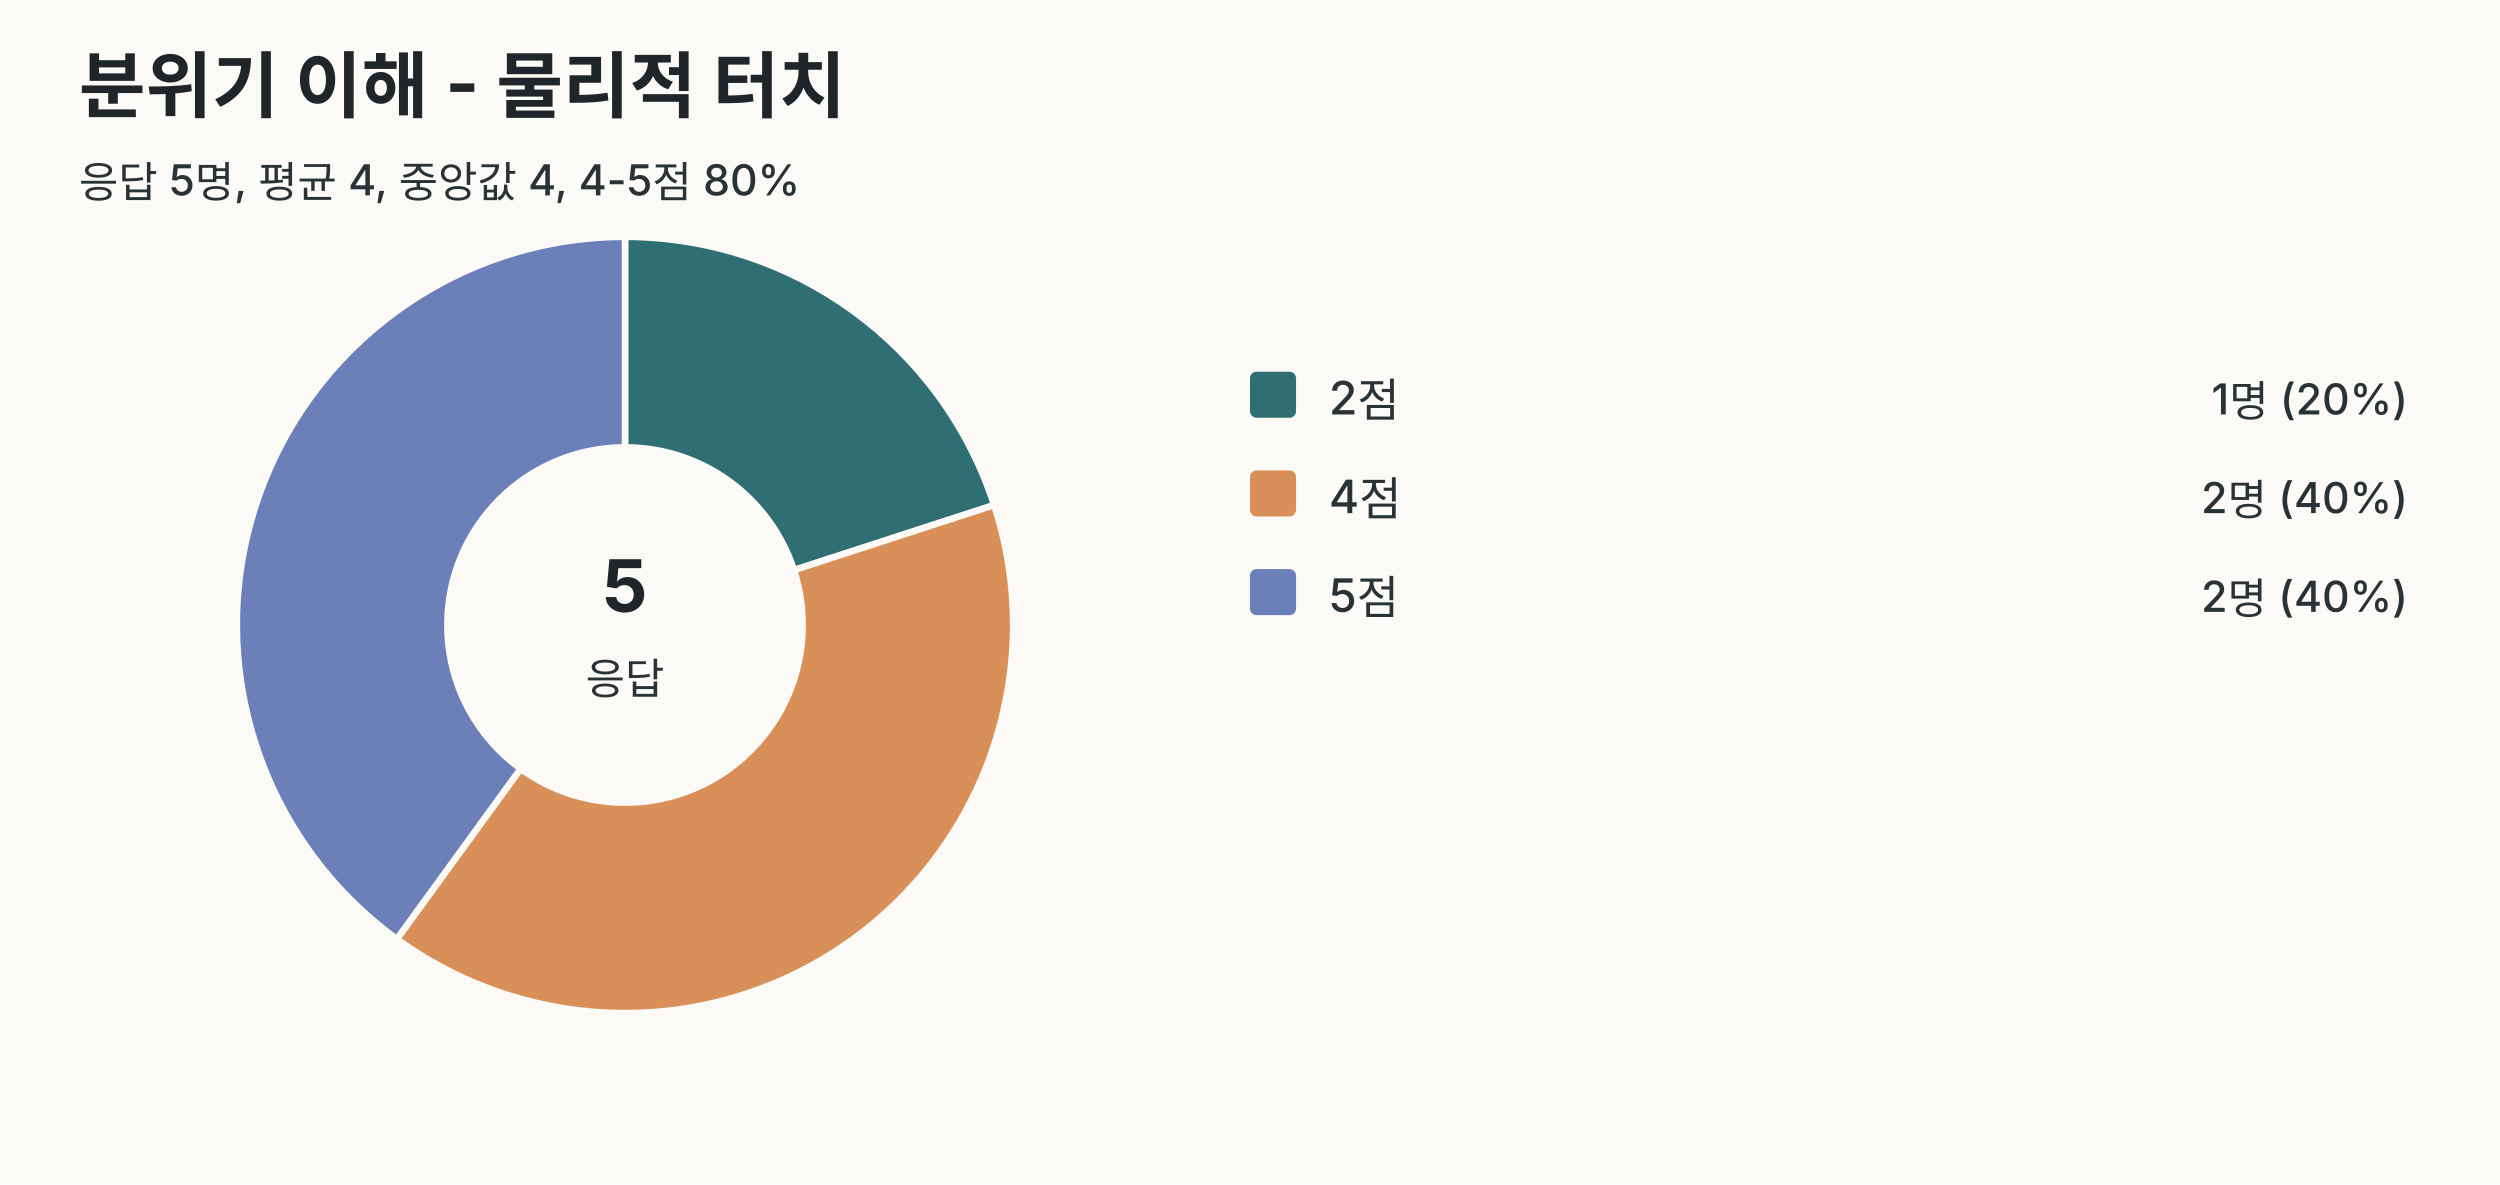
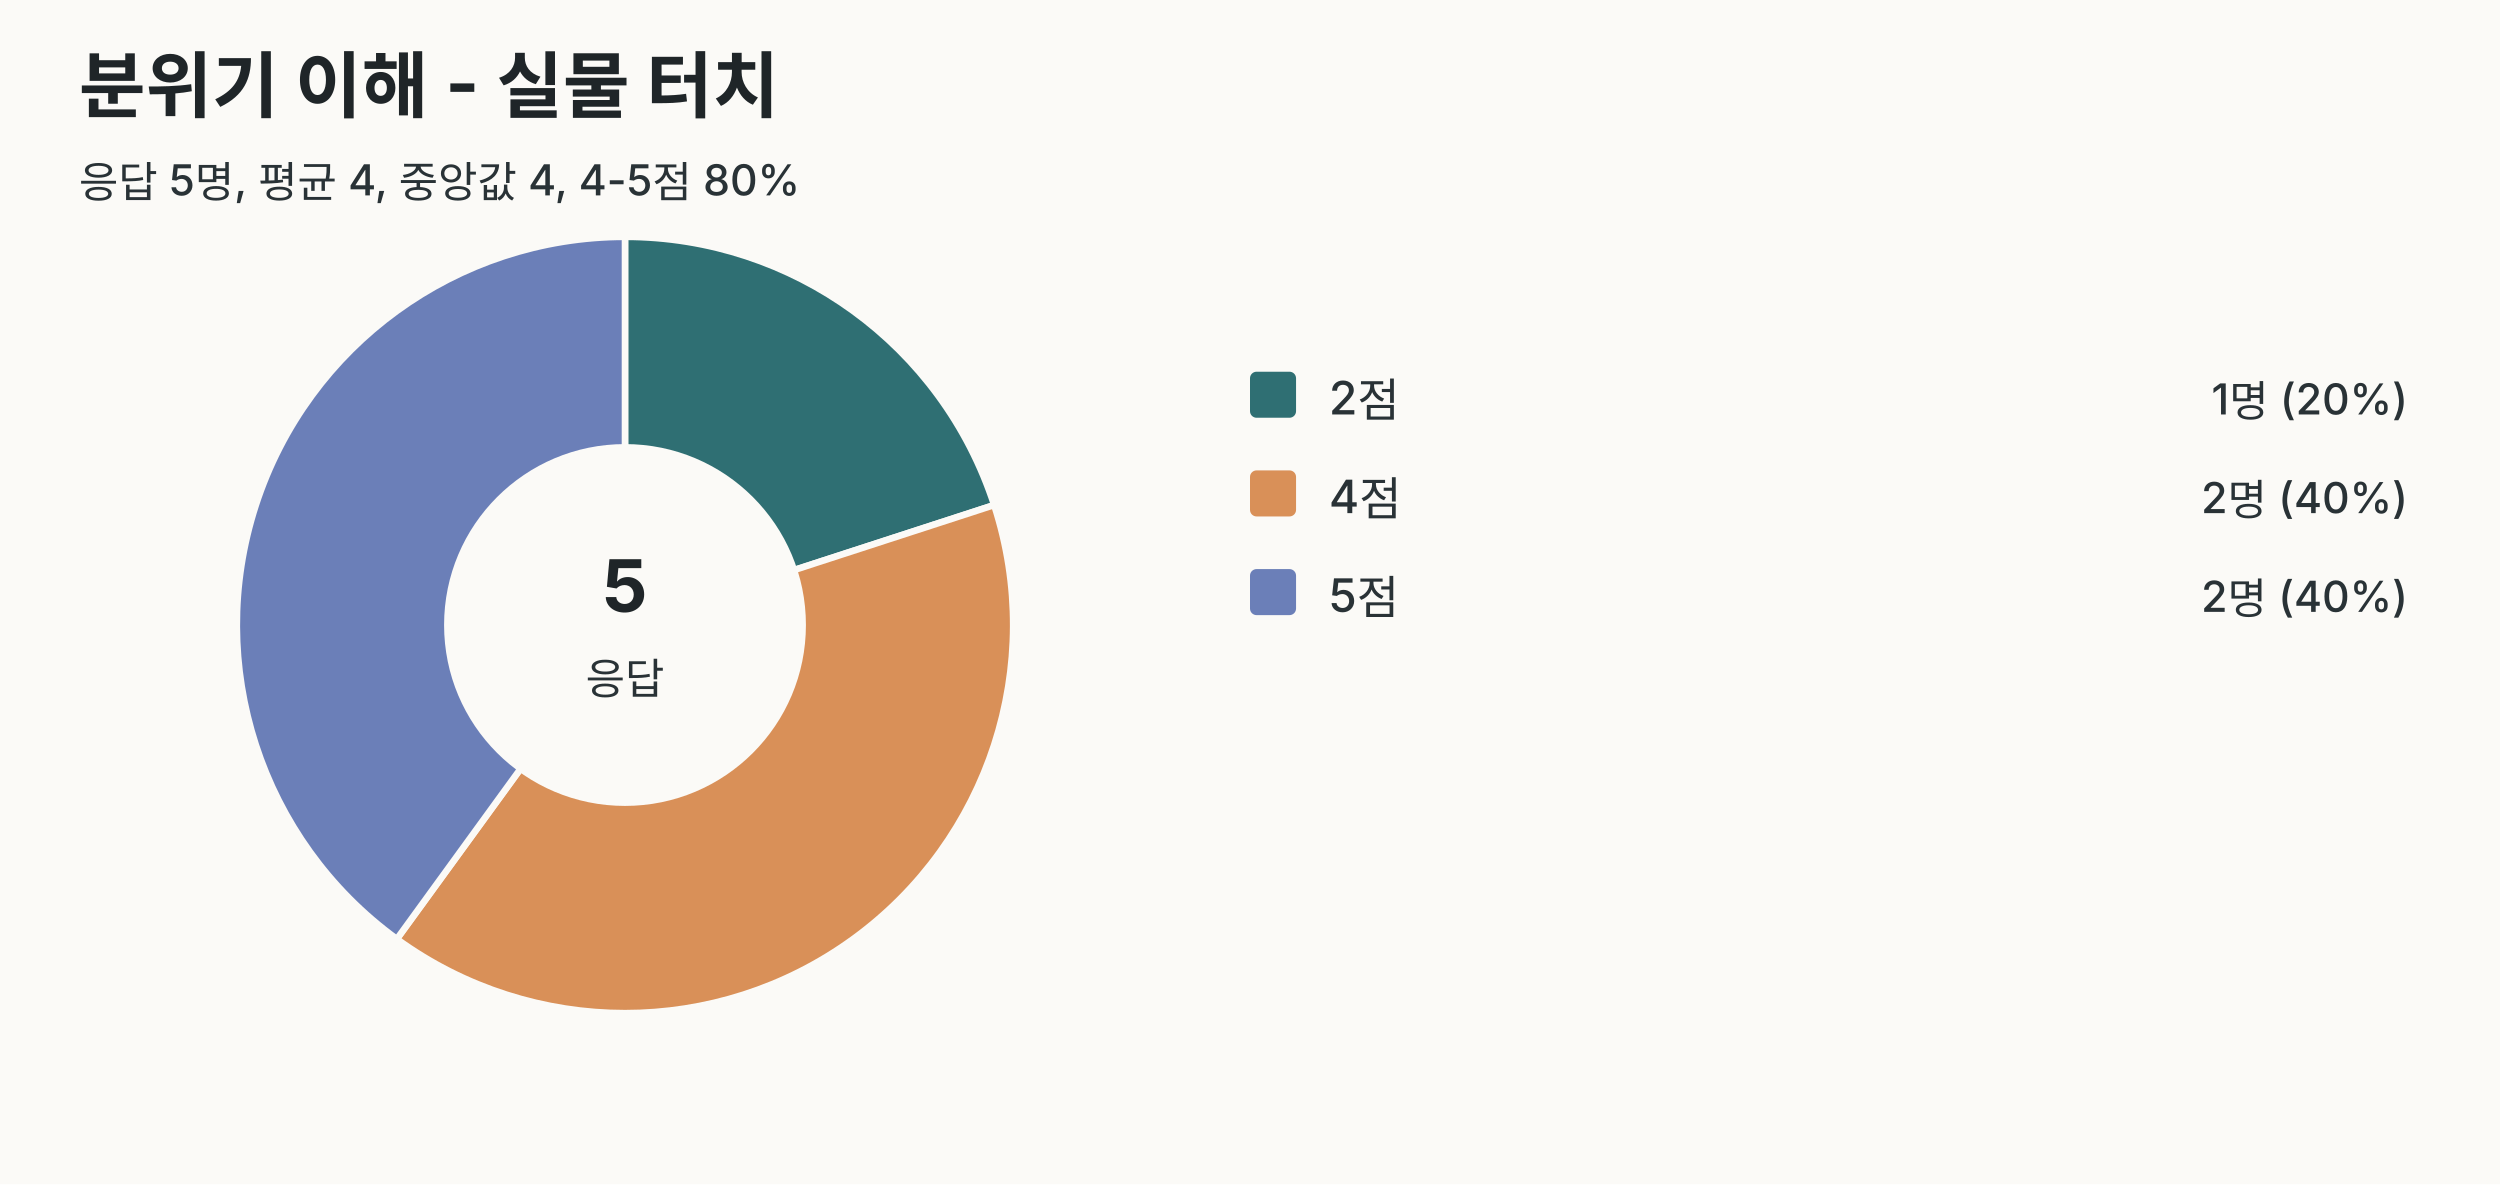
<svg xmlns="http://www.w3.org/2000/svg" width="760" height="360" viewBox="0 0 760 360">
  <style>
    .bg { fill: #fbfaf7; }
    .title { font: 700 22px -apple-system, BlinkMacSystemFont, "Segoe UI", sans-serif; fill: #1f2528; }
    .label { font: 500 14px -apple-system, BlinkMacSystemFont, "Segoe UI", sans-serif; fill: #293236; }
    .value, .legend { font: 500 13px -apple-system, BlinkMacSystemFont, "Segoe UI", sans-serif; fill: #293236; }
    .heat-value { font: 700 16px -apple-system, BlinkMacSystemFont, "Segoe UI", sans-serif; fill: #fffdf8; }
  </style>
  <rect class="bg" width="100%" height="100%" />
-   <text x="24" y="34" class="title">분위기 이해 - 물리적 터치</text>
+   <text x="24" y="34" class="title">분위기 이해 - 실물 터치</text>
  <text x="24" y="60" class="value">응답 5명, 평균 4, 중앙값 4, 4-5점 80%</text>
  <path d="M 190 190 L 302.225 153.536 A 118 118 0 0 0 190 72 Z" fill="#2f6f73" stroke="#fbfaf7" stroke-width="2" />
  <path d="M 190 190 L 120.641 285.464 A 118 118 0 0 0 302.225 153.536 Z" fill="#d99058" stroke="#fbfaf7" stroke-width="2" />
  <path d="M 190 190 L 190 72 A 118 118 0 0 0 120.641 285.464 Z" fill="#6b7fb8" stroke="#fbfaf7" stroke-width="2" />
  <circle cx="190" cy="190" r="55" fill="#fbfaf7" />
  <text x="190" y="186" text-anchor="middle" class="title">5</text>
  <text x="190" y="211" text-anchor="middle" class="value">응답</text>
  <rect x="380" y="113" width="14" height="14" rx="2" fill="#2f6f73" />
  <text x="404" y="126" class="label">2점</text>
  <text x="732" y="126" text-anchor="end" class="value">1명 (20%)</text>
  <rect x="380" y="143" width="14" height="14" rx="2" fill="#d99058" />
  <text x="404" y="156" class="label">4점</text>
  <text x="732" y="156" text-anchor="end" class="value">2명 (40%)</text>
  <rect x="380" y="173" width="14" height="14" rx="2" fill="#6b7fb8" />
  <text x="404" y="186" class="label">5점</text>
  <text x="732" y="186" text-anchor="end" class="value">2명 (40%)</text>
</svg>
